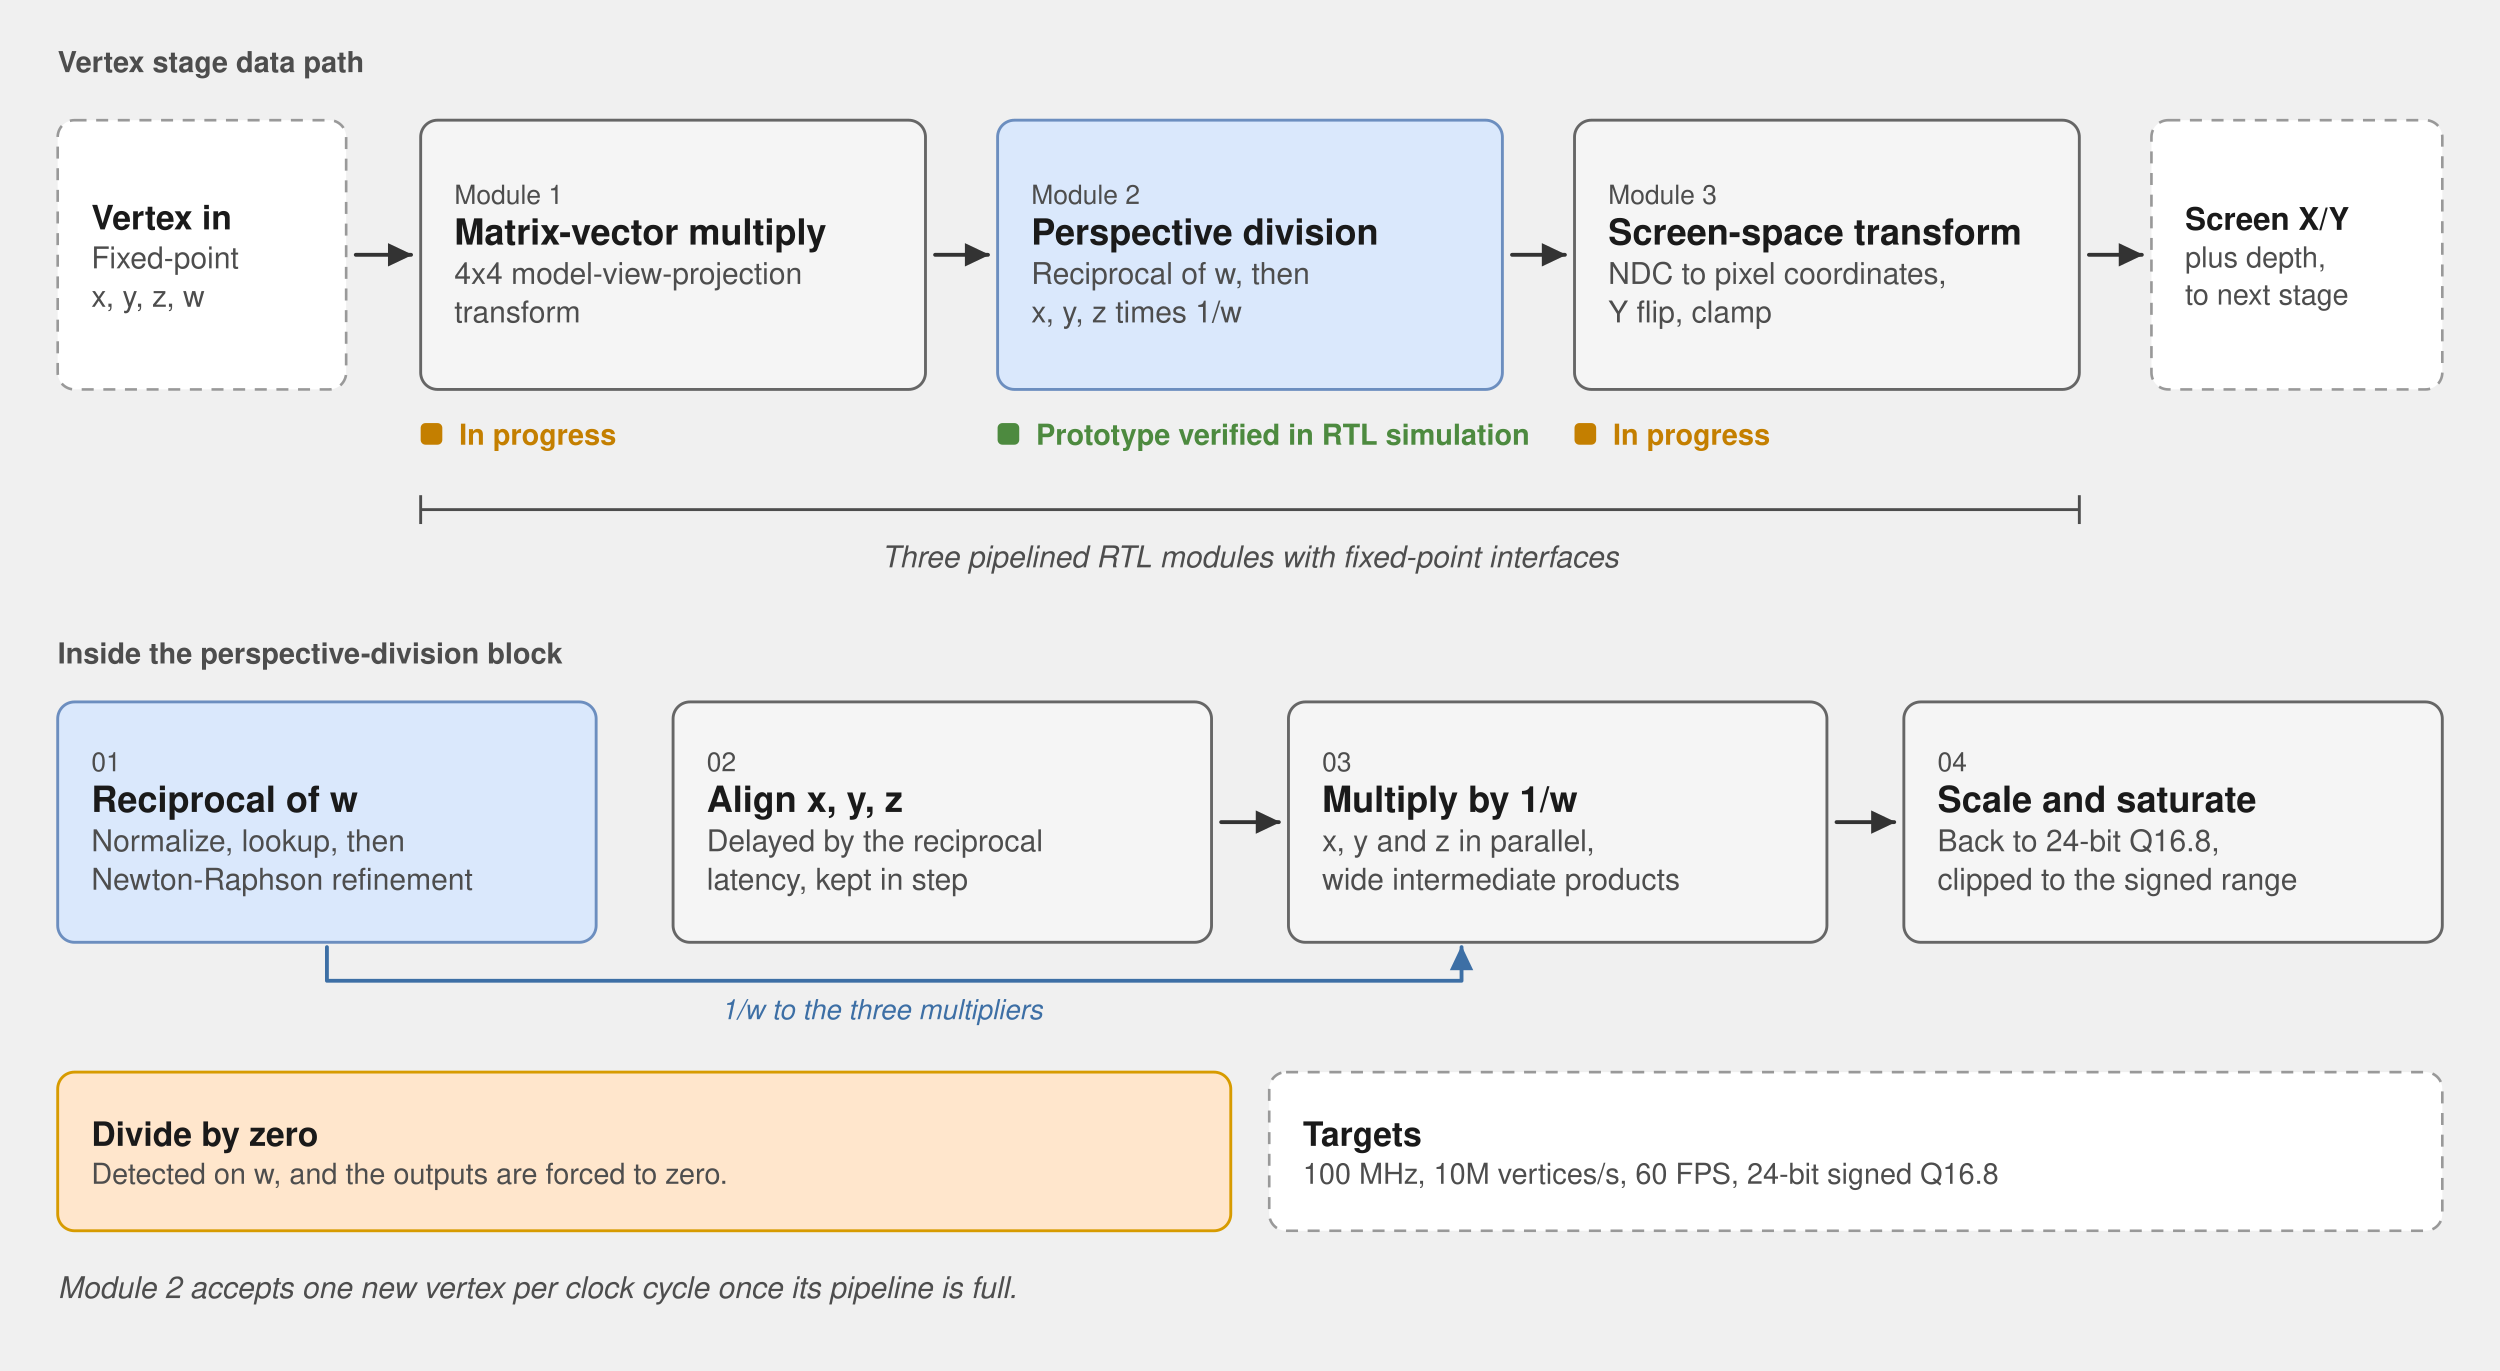
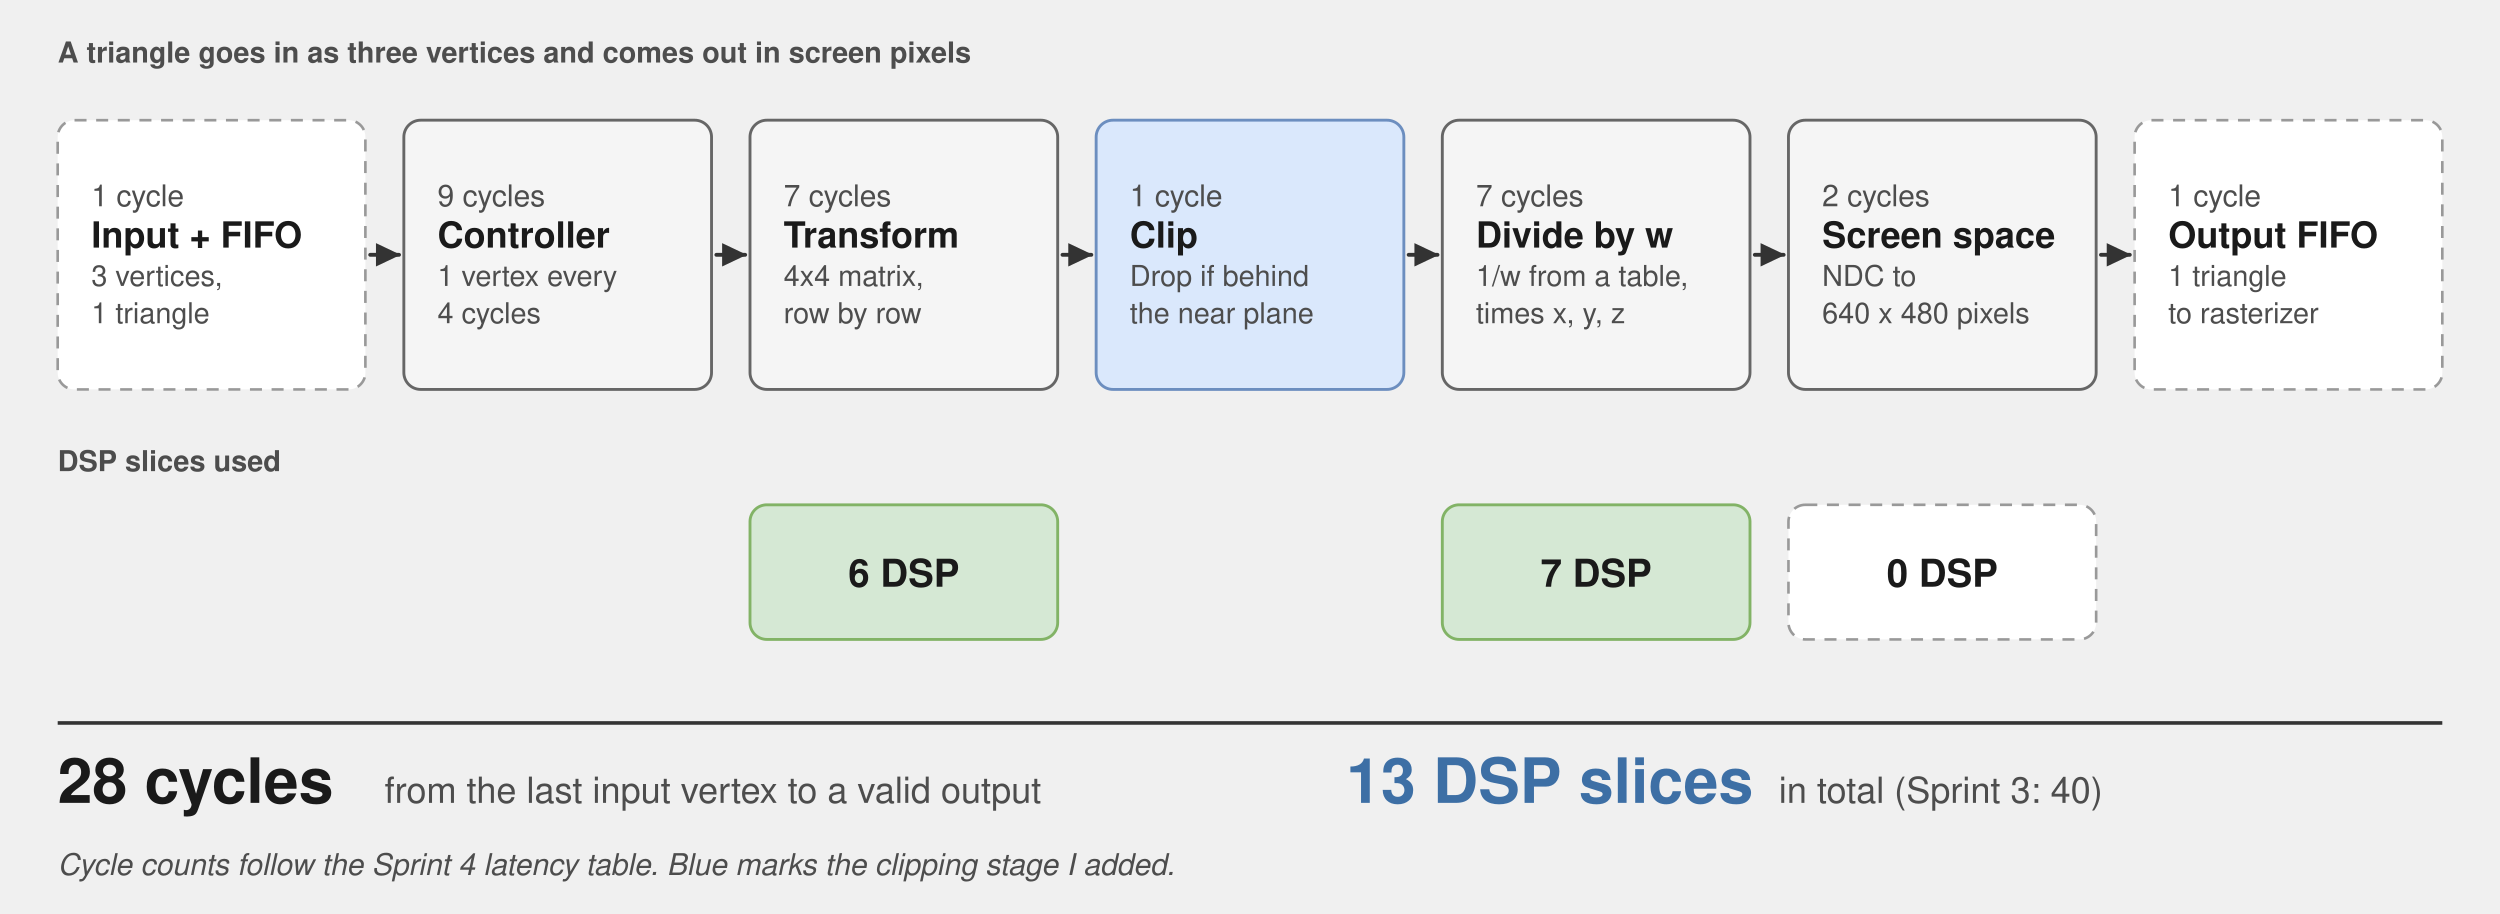
- <svg xmlns="http://www.w3.org/2000/svg" viewBox="0 0 1040 570" width="1040" height="570" role="img" aria-labelledby="t d" font-family="Helvetica, Arial, sans-serif">
+ <svg xmlns="http://www.w3.org/2000/svg" viewBox="0 0 1040 380" width="1040" height="380" role="img" aria-labelledby="t d" font-family="Helvetica, Arial, sans-serif">
  <defs>
    <marker id="a_ink" viewBox="0 0 10 10" refX="8.5" refY="5" markerWidth="8" markerHeight="8" orient="auto-start-reverse">
      <path d="M1 1.2 L9 5 L1 8.8 Z" fill="#333333" />
    </marker>
    <marker id="a_teal" viewBox="0 0 10 10" refX="8.5" refY="5" markerWidth="8" markerHeight="8" orient="auto-start-reverse">
      <path d="M1 1.2 L9 5 L1 8.8 Z" fill="#3d6fa5" />
    </marker>
    <marker id="a_rust" viewBox="0 0 10 10" refX="8.5" refY="5" markerWidth="8" markerHeight="8" orient="auto-start-reverse">
      <path d="M1 1.2 L9 5 L1 8.8 Z" fill="#c47f00" />
    </marker>
    <marker id="a_mute" viewBox="0 0 10 10" refX="8.5" refY="5" markerWidth="8" markerHeight="8" orient="auto-start-reverse">
      <path d="M1 1.2 L9 5 L1 8.8 Z" fill="#4d4d4d" />
    </marker>
    <marker id="a_good" viewBox="0 0 10 10" refX="8.5" refY="5" markerWidth="8" markerHeight="8" orient="auto-start-reverse">
      <path d="M1 1.2 L9 5 L1 8.8 Z" fill="#4d8a3f" />
    </marker>
  </defs>
-   <text x="24" y="30" font-size="12" font-weight="700" fill="#4d4d4d" text-anchor="start">Vertex stage data path</text>
-   <rect x="24" y="50" width="120" height="112" rx="7" fill="#ffffff" stroke="#999999" stroke-width="1.1" stroke-dasharray="5 4" />
-   <text x="38" y="95.44" font-size="14" font-weight="700" fill="#1a1a1a" text-anchor="start">Vertex in</text>
-   <text x="38" y="111.62" font-size="12.5" font-weight="400" fill="#4d4d4d" text-anchor="start">Fixed-point</text>
-   <text x="38" y="127.62" font-size="12.5" font-weight="400" fill="#4d4d4d" text-anchor="start">x, y, z, w</text>
-   <rect x="175" y="50" width="210" height="112" rx="7" fill="#f5f5f5" stroke="#666666" stroke-width="1.2" />
-   <text x="189" y="84.84" font-size="11.0" font-weight="400" fill="#4d4d4d" text-anchor="start">Module 1</text>
-   <text x="189" y="101.76" font-size="15" font-weight="700" fill="#1a1a1a" text-anchor="start">Matrix-vector multiply</text>
-   <text x="189" y="118.12" font-size="12.5" font-weight="400" fill="#4d4d4d" text-anchor="start">4x4 model-view-projection</text>
-   <text x="189" y="134.12" font-size="12.5" font-weight="400" fill="#4d4d4d" text-anchor="start">transform</text>
-   <rect x="415" y="50" width="210" height="112" rx="7" fill="#dae8fc" stroke="#6c8ebf" stroke-width="1.2" />
-   <text x="429" y="84.84" font-size="11.0" font-weight="400" fill="#4d4d4d" text-anchor="start">Module 2</text>
-   <text x="429" y="101.76" font-size="15" font-weight="700" fill="#1a1a1a" text-anchor="start">Perspective division</text>
-   <text x="429" y="118.12" font-size="12.5" font-weight="400" fill="#4d4d4d" text-anchor="start">Reciprocal of w, then</text>
-   <text x="429" y="134.12" font-size="12.5" font-weight="400" fill="#4d4d4d" text-anchor="start">x, y, z times 1/w</text>
-   <rect x="655" y="50" width="210" height="112" rx="7" fill="#f5f5f5" stroke="#666666" stroke-width="1.2" />
-   <text x="669" y="84.84" font-size="11.0" font-weight="400" fill="#4d4d4d" text-anchor="start">Module 3</text>
-   <text x="669" y="101.76" font-size="15" font-weight="700" fill="#1a1a1a" text-anchor="start">Screen-space transform</text>
-   <text x="669" y="118.12" font-size="12.5" font-weight="400" fill="#4d4d4d" text-anchor="start">NDC to pixel coordinates,</text>
-   <text x="669" y="134.12" font-size="12.5" font-weight="400" fill="#4d4d4d" text-anchor="start">Y flip, clamp</text>
-   <rect x="895" y="50" width="121" height="112" rx="7" fill="#ffffff" stroke="#999999" stroke-width="1.1" stroke-dasharray="5 4" />
-   <text x="909" y="95.62" font-size="13" font-weight="700" fill="#1a1a1a" text-anchor="start">Screen X/Y</text>
-   <text x="909" y="111.21" font-size="12" font-weight="400" fill="#4d4d4d" text-anchor="start">plus depth,</text>
-   <text x="909" y="126.71" font-size="12" font-weight="400" fill="#4d4d4d" text-anchor="start">to next stage</text>
-   <path d="M148 106 L171 106" fill="none" stroke="#333333" stroke-width="1.6" stroke-linejoin="round" stroke-linecap="round" marker-end="url(#a_ink)" />
-   <path d="M389 106 L411 106" fill="none" stroke="#333333" stroke-width="1.6" stroke-linejoin="round" stroke-linecap="round" marker-end="url(#a_ink)" />
-   <path d="M629 106 L651 106" fill="none" stroke="#333333" stroke-width="1.6" stroke-linejoin="round" stroke-linecap="round" marker-end="url(#a_ink)" />
-   <path d="M869 106 L891 106" fill="none" stroke="#333333" stroke-width="1.6" stroke-linejoin="round" stroke-linecap="round" marker-end="url(#a_ink)" />
-   <rect x="175" y="176" width="9" height="9" rx="2" fill="#c47f00" stroke="none" stroke-width="1" />
-   <text x="191" y="185" font-size="12" font-weight="700" fill="#c47f00" text-anchor="start">In progress</text>
-   <rect x="415" y="176" width="9" height="9" rx="2" fill="#4d8a3f" stroke="none" stroke-width="1" />
-   <text x="431" y="185" font-size="12" font-weight="700" fill="#4d8a3f" text-anchor="start">Prototype verified in RTL simulation</text>
-   <rect x="655" y="176" width="9" height="9" rx="2" fill="#c47f00" stroke="none" stroke-width="1" />
-   <text x="671" y="185" font-size="12" font-weight="700" fill="#c47f00" text-anchor="start">In progress</text>
-   <line x1="175" y1="212" x2="865" y2="212" stroke="#4d4d4d" stroke-width="1.2" />
-   <line x1="175" y1="206" x2="175" y2="218" stroke="#4d4d4d" stroke-width="1.2" />
-   <line x1="865" y1="206" x2="865" y2="218" stroke="#4d4d4d" stroke-width="1.2" />
-   <text x="520" y="236" font-size="12.5" font-weight="400" fill="#4d4d4d" text-anchor="middle" font-style="italic">Three pipelined RTL modules with fixed-point interfaces</text>
-   <text x="24" y="276" font-size="12" font-weight="700" fill="#4d4d4d" text-anchor="start">Inside the perspective-division block</text>
-   <rect x="24" y="292" width="224" height="100" rx="7" fill="#dae8fc" stroke="#6c8ebf" stroke-width="1.2" />
-   <text x="38" y="320.84" font-size="11.0" font-weight="400" fill="#4d4d4d" text-anchor="start">01</text>
-   <text x="38" y="337.76" font-size="15" font-weight="700" fill="#1a1a1a" text-anchor="start">Reciprocal of w</text>
-   <text x="38" y="354.12" font-size="12.5" font-weight="400" fill="#4d4d4d" text-anchor="start">Normalize, lookup, then</text>
-   <text x="38" y="370.12" font-size="12.5" font-weight="400" fill="#4d4d4d" text-anchor="start">Newton-Raphson refinement</text>
-   <rect x="280" y="292" width="224" height="100" rx="7" fill="#f5f5f5" stroke="#666666" stroke-width="1.2" />
-   <text x="294" y="320.84" font-size="11.0" font-weight="400" fill="#4d4d4d" text-anchor="start">02</text>
-   <text x="294" y="337.76" font-size="15" font-weight="700" fill="#1a1a1a" text-anchor="start">Align x, y, z</text>
-   <text x="294" y="354.12" font-size="12.5" font-weight="400" fill="#4d4d4d" text-anchor="start">Delayed by the reciprocal</text>
-   <text x="294" y="370.12" font-size="12.5" font-weight="400" fill="#4d4d4d" text-anchor="start">latency, kept in step</text>
-   <rect x="536" y="292" width="224" height="100" rx="7" fill="#f5f5f5" stroke="#666666" stroke-width="1.2" />
-   <text x="550" y="320.84" font-size="11.0" font-weight="400" fill="#4d4d4d" text-anchor="start">03</text>
-   <text x="550" y="337.76" font-size="15" font-weight="700" fill="#1a1a1a" text-anchor="start">Multiply by 1/w</text>
-   <text x="550" y="354.12" font-size="12.5" font-weight="400" fill="#4d4d4d" text-anchor="start">x, y and z in parallel,</text>
-   <text x="550" y="370.12" font-size="12.5" font-weight="400" fill="#4d4d4d" text-anchor="start">wide intermediate products</text>
-   <rect x="792" y="292" width="224" height="100" rx="7" fill="#f5f5f5" stroke="#666666" stroke-width="1.2" />
-   <text x="806" y="320.84" font-size="11.0" font-weight="400" fill="#4d4d4d" text-anchor="start">04</text>
-   <text x="806" y="337.76" font-size="15" font-weight="700" fill="#1a1a1a" text-anchor="start">Scale and saturate</text>
-   <text x="806" y="354.12" font-size="12.5" font-weight="400" fill="#4d4d4d" text-anchor="start">Back to 24-bit Q16.8,</text>
-   <text x="806" y="370.12" font-size="12.5" font-weight="400" fill="#4d4d4d" text-anchor="start">clipped to the signed range</text>
-   <path d="M136 394 L136 408 L608 408 L608 394" fill="none" stroke="#3d6fa5" stroke-width="1.6" stroke-linejoin="round" stroke-linecap="round" marker-end="url(#a_teal)" />
-   <text x="300" y="424" font-size="11.5" font-weight="400" fill="#3d6fa5" text-anchor="start" font-style="italic">1/w to the three multipliers</text>
-   <path d="M508 342 L532 342" fill="none" stroke="#333333" stroke-width="1.6" stroke-linejoin="round" stroke-linecap="round" marker-end="url(#a_ink)" />
-   <path d="M764 342 L788 342" fill="none" stroke="#333333" stroke-width="1.6" stroke-linejoin="round" stroke-linecap="round" marker-end="url(#a_ink)" />
-   <rect x="24" y="446" width="488" height="66" rx="7" fill="#ffe6cc" stroke="#d79b00" stroke-width="1.2" />
-   <text x="38" y="476.69" font-size="14" font-weight="700" fill="#1a1a1a" text-anchor="start">Divide by zero</text>
-   <text x="38" y="492.46" font-size="12" font-weight="400" fill="#4d4d4d" text-anchor="start">Detected on w, and the outputs are forced to zero.</text>
-   <rect x="528" y="446" width="488" height="66" rx="7" fill="#ffffff" stroke="#999999" stroke-width="1.1" stroke-dasharray="5 4" />
-   <text x="542" y="476.69" font-size="14" font-weight="700" fill="#1a1a1a" text-anchor="start">Targets</text>
-   <text x="542" y="492.46" font-size="12" font-weight="400" fill="#4d4d4d" text-anchor="start">100 MHz, 10M vertices/s, 60 FPS, 24-bit signed Q16.8</text>
-   <text x="24" y="540" font-size="12.5" font-weight="400" fill="#4d4d4d" text-anchor="start" font-style="italic">Module 2 accepts one new vertex per clock cycle once its pipeline is full.</text>
+   <text x="24" y="26" font-size="12" font-weight="700" fill="#4d4d4d" text-anchor="start">A triangle goes in as three vertices and comes out in screen pixels</text>
+   <rect x="24" y="50" width="128" height="112" rx="7" fill="#ffffff" stroke="#999999" stroke-width="1.1" stroke-dasharray="5 4" />
+   <text x="38" y="85.82" font-size="12.5" font-weight="400" fill="#4d4d4d" text-anchor="start">1 cycle</text>
+   <text x="38" y="103.01" font-size="15" font-weight="700" fill="#1a1a1a" text-anchor="start">Input + FIFO</text>
+   <text x="38" y="118.96" font-size="12" font-weight="400" fill="#4d4d4d" text-anchor="start">3 vertices,</text>
+   <text x="38" y="134.46" font-size="12" font-weight="400" fill="#4d4d4d" text-anchor="start">1 triangle</text>
+   <path d="M154 106 L166 106" fill="none" stroke="#333333" stroke-width="1.6" stroke-linejoin="round" stroke-linecap="round" marker-end="url(#a_ink)" />
+   <rect x="168" y="50" width="128" height="112" rx="7" fill="#f5f5f5" stroke="#666666" stroke-width="1.2" />
+   <text x="182" y="85.82" font-size="12.5" font-weight="400" fill="#4d4d4d" text-anchor="start">9 cycles</text>
+   <text x="182" y="103.01" font-size="15" font-weight="700" fill="#1a1a1a" text-anchor="start">Controller</text>
+   <text x="182" y="118.96" font-size="12" font-weight="400" fill="#4d4d4d" text-anchor="start">1 vertex every</text>
+   <text x="182" y="134.46" font-size="12" font-weight="400" fill="#4d4d4d" text-anchor="start">4 cycles</text>
+   <path d="M298 106 L310 106" fill="none" stroke="#333333" stroke-width="1.6" stroke-linejoin="round" stroke-linecap="round" marker-end="url(#a_ink)" />
+   <rect x="312" y="50" width="128" height="112" rx="7" fill="#f5f5f5" stroke="#666666" stroke-width="1.2" />
+   <text x="326" y="85.82" font-size="12.5" font-weight="400" fill="#4d4d4d" text-anchor="start">7 cycles</text>
+   <text x="326" y="103.01" font-size="15" font-weight="700" fill="#1a1a1a" text-anchor="start">Transform</text>
+   <text x="326" y="118.96" font-size="12" font-weight="400" fill="#4d4d4d" text-anchor="start">4x4 matrix,</text>
+   <text x="326" y="134.46" font-size="12" font-weight="400" fill="#4d4d4d" text-anchor="start">row by row</text>
+   <path d="M442 106 L454 106" fill="none" stroke="#333333" stroke-width="1.6" stroke-linejoin="round" stroke-linecap="round" marker-end="url(#a_ink)" />
+   <rect x="456" y="50" width="128" height="112" rx="7" fill="#dae8fc" stroke="#6c8ebf" stroke-width="1.2" />
+   <text x="470" y="85.82" font-size="12.5" font-weight="400" fill="#4d4d4d" text-anchor="start">1 cycle</text>
+   <text x="470" y="103.01" font-size="15" font-weight="700" fill="#1a1a1a" text-anchor="start">Clip</text>
+   <text x="470" y="118.96" font-size="12" font-weight="400" fill="#4d4d4d" text-anchor="start">Drop if behind</text>
+   <text x="470" y="134.46" font-size="12" font-weight="400" fill="#4d4d4d" text-anchor="start">the near plane</text>
+   <path d="M586 106 L598 106" fill="none" stroke="#333333" stroke-width="1.6" stroke-linejoin="round" stroke-linecap="round" marker-end="url(#a_ink)" />
+   <rect x="600" y="50" width="128" height="112" rx="7" fill="#f5f5f5" stroke="#666666" stroke-width="1.2" />
+   <text x="614" y="85.82" font-size="12.5" font-weight="400" fill="#4d4d4d" text-anchor="start">7 cycles</text>
+   <text x="614" y="103.01" font-size="15" font-weight="700" fill="#1a1a1a" text-anchor="start">Divide by w</text>
+   <text x="614" y="118.96" font-size="12" font-weight="400" fill="#4d4d4d" text-anchor="start">1/w from a table,</text>
+   <text x="614" y="134.46" font-size="12" font-weight="400" fill="#4d4d4d" text-anchor="start">times x, y, z</text>
+   <path d="M730 106 L742 106" fill="none" stroke="#333333" stroke-width="1.6" stroke-linejoin="round" stroke-linecap="round" marker-end="url(#a_ink)" />
+   <rect x="744" y="50" width="128" height="112" rx="7" fill="#f5f5f5" stroke="#666666" stroke-width="1.2" />
+   <text x="758" y="85.82" font-size="12.5" font-weight="400" fill="#4d4d4d" text-anchor="start">2 cycles</text>
+   <text x="758" y="103.01" font-size="15" font-weight="700" fill="#1a1a1a" text-anchor="start">Screen space</text>
+   <text x="758" y="118.96" font-size="12" font-weight="400" fill="#4d4d4d" text-anchor="start">NDC to</text>
+   <text x="758" y="134.46" font-size="12" font-weight="400" fill="#4d4d4d" text-anchor="start">640 x 480 pixels</text>
+   <path d="M874 106 L886 106" fill="none" stroke="#333333" stroke-width="1.6" stroke-linejoin="round" stroke-linecap="round" marker-end="url(#a_ink)" />
+   <rect x="888" y="50" width="128" height="112" rx="7" fill="#ffffff" stroke="#999999" stroke-width="1.1" stroke-dasharray="5 4" />
+   <text x="902" y="85.82" font-size="12.5" font-weight="400" fill="#4d4d4d" text-anchor="start">1 cycle</text>
+   <text x="902" y="103.01" font-size="15" font-weight="700" fill="#1a1a1a" text-anchor="start">Output FIFO</text>
+   <text x="902" y="118.96" font-size="12" font-weight="400" fill="#4d4d4d" text-anchor="start">1 triangle</text>
+   <text x="902" y="134.46" font-size="12" font-weight="400" fill="#4d4d4d" text-anchor="start">to rasterizer</text>
+   <text x="24" y="196" font-size="12" font-weight="700" fill="#4d4d4d" text-anchor="start">DSP slices used</text>
+   <rect x="312" y="210" width="128" height="56" rx="7" fill="#d5e8d4" stroke="#82b366" stroke-width="1.2" />
+   <text x="376" y="244.08" font-size="16" font-weight="700" fill="#1a1a1a" text-anchor="middle">6 DSP</text>
+   <rect x="600" y="210" width="128" height="56" rx="7" fill="#d5e8d4" stroke="#82b366" stroke-width="1.2" />
+   <text x="664" y="244.08" font-size="16" font-weight="700" fill="#1a1a1a" text-anchor="middle">7 DSP</text>
+   <rect x="744" y="210" width="128" height="56" rx="7" fill="#ffffff" stroke="#999999" stroke-width="1.1" stroke-dasharray="5 4" />
+   <text x="808" y="244.08" font-size="16" font-weight="700" fill="#1a1a1a" text-anchor="middle">0 DSP</text>
+   <rect x="24" y="300" width="992" height="1.5" rx="0" fill="#333333" stroke="none" stroke-width="0" />
+   <text x="24" y="334" font-size="26" font-weight="700" fill="#1a1a1a" text-anchor="start">28 cycles</text>
+   <text x="160" y="334" font-size="15" font-weight="400" fill="#4d4d4d" text-anchor="start">from the last input vertex to a valid output</text>
+   <text x="560" y="334" font-size="26" font-weight="700" fill="#3d6fa5" text-anchor="start">13 DSP slices</text>
+   <text x="740" y="334" font-size="15" font-weight="400" fill="#4d4d4d" text-anchor="start">in total (Sprint 3: 40)</text>
+   <text x="24" y="364" font-size="12.5" font-weight="400" fill="#4d4d4d" text-anchor="start" font-style="italic">Cycle counts follow the Sprint 4 latency table. Blue marks the clipping stage I added.</text>
</svg>
